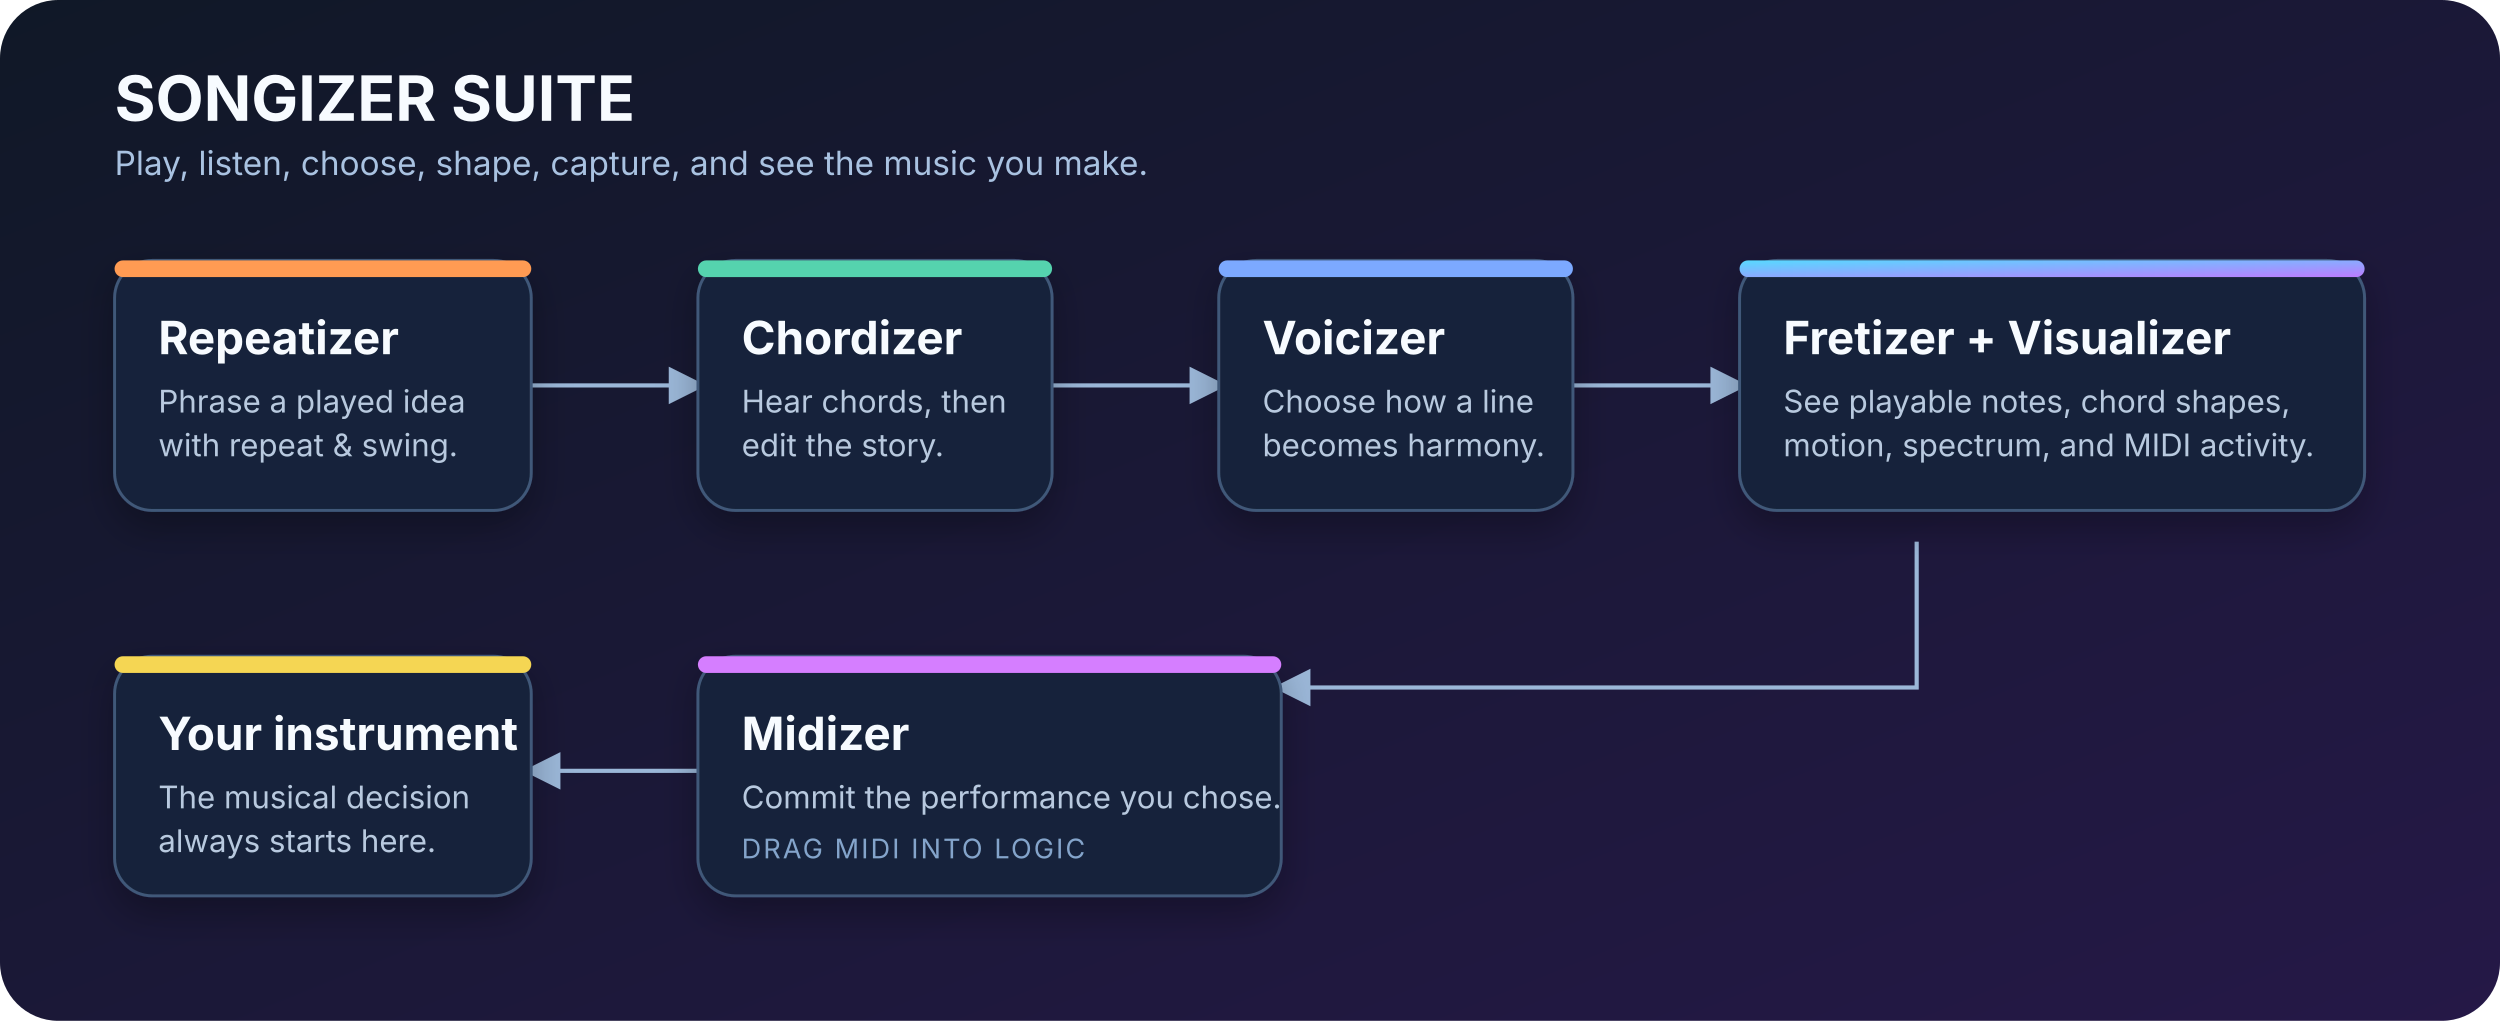
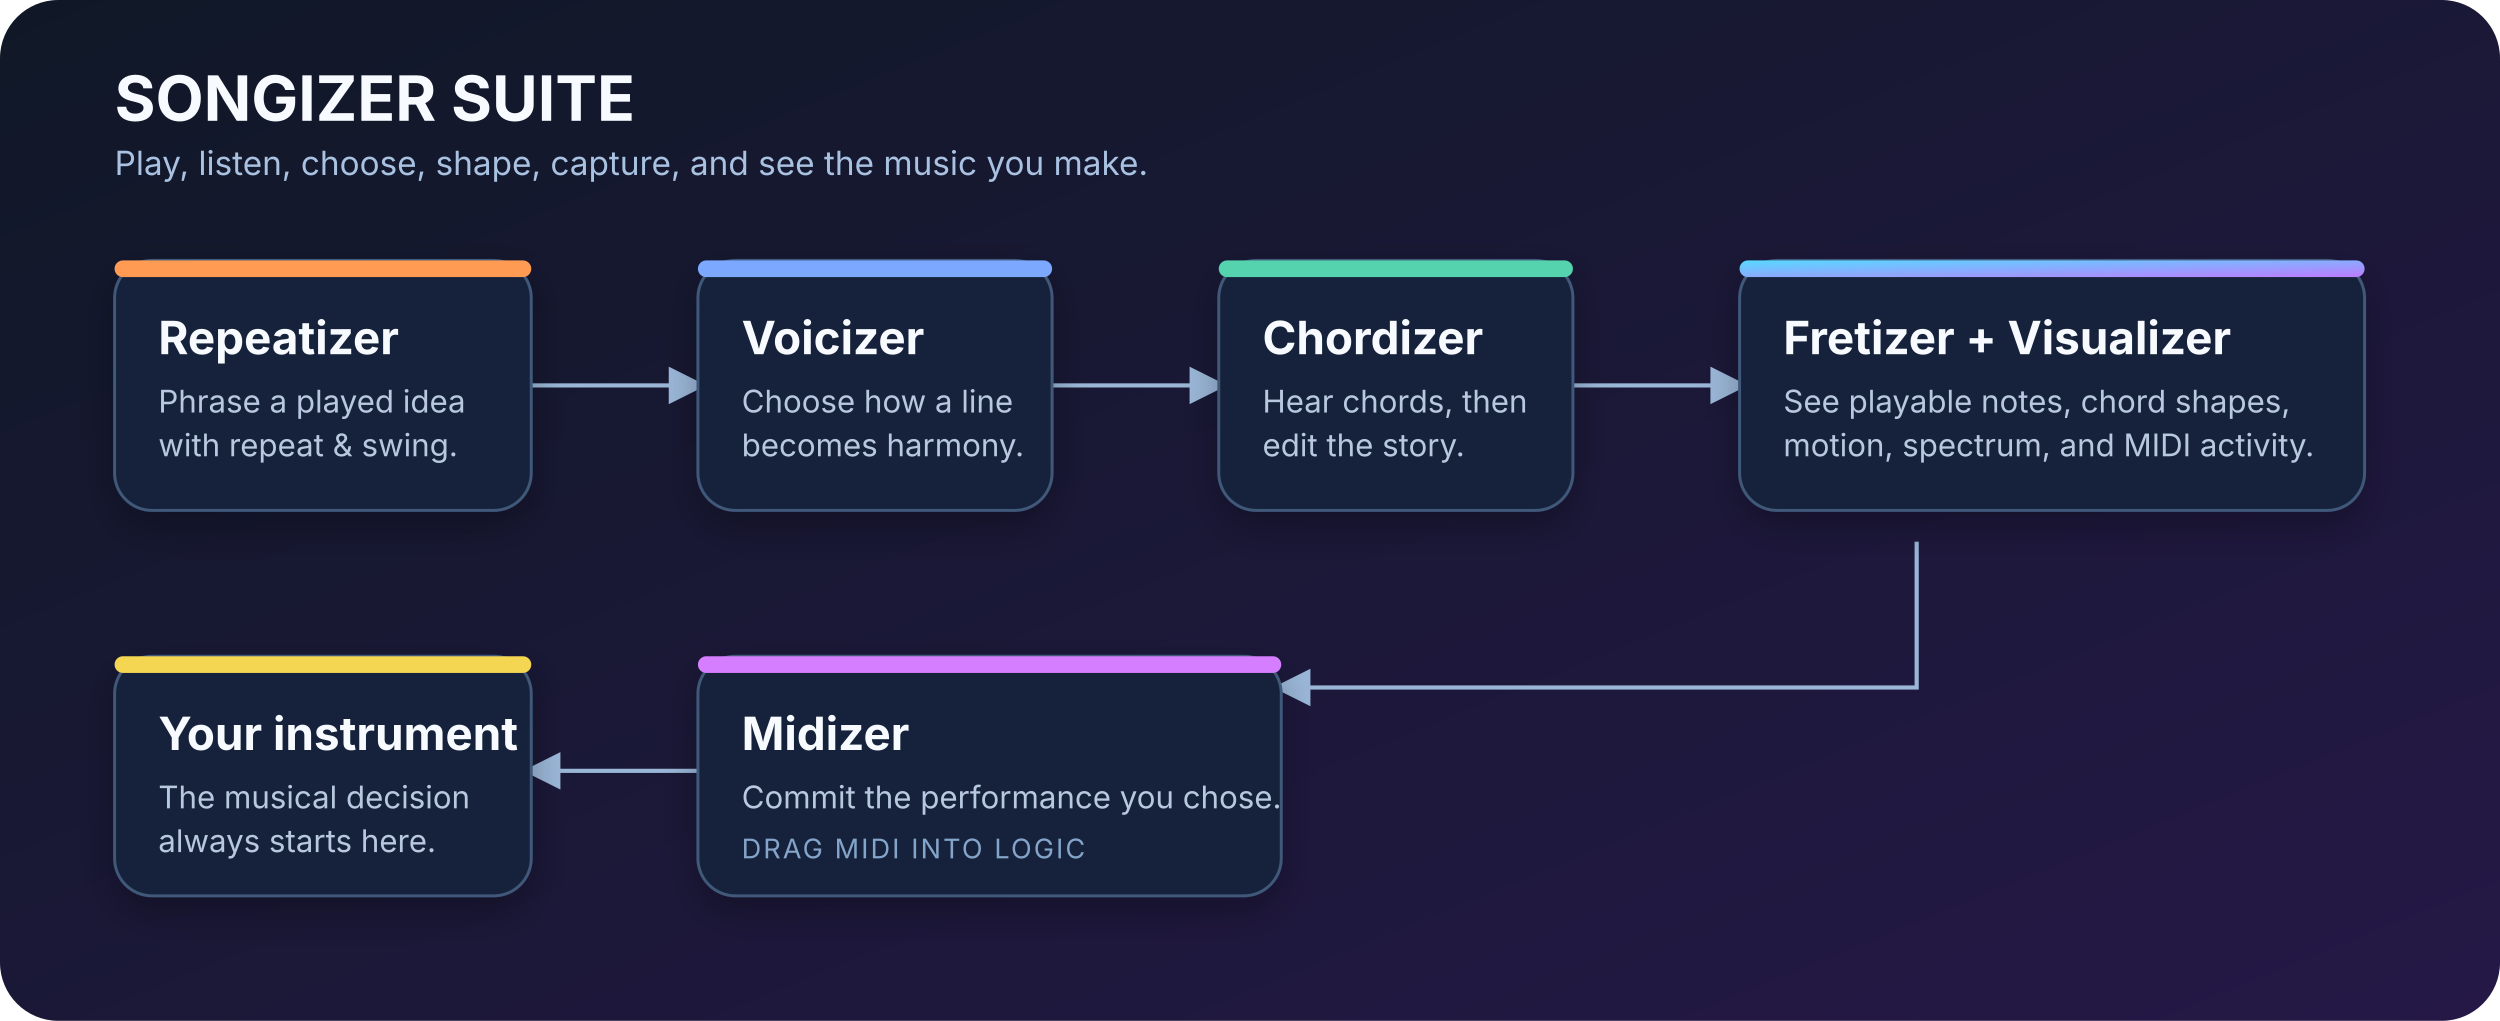
<svg xmlns="http://www.w3.org/2000/svg" width="1200" height="490" viewBox="0 0 1200 490" role="img" aria-labelledby="title desc">
  <defs>
    <linearGradient id="bg" x1="0" y1="0" x2="1" y2="1">
      <stop stop-color="#101827" />
      <stop offset="1" stop-color="#251847" />
    </linearGradient>
    <linearGradient id="accent" x1="0" y1="0" x2="1" y2="1">
      <stop stop-color="#58d9ff" />
      <stop offset="1" stop-color="#bc7cff" />
    </linearGradient>
    <filter id="shadow" x="-20%" y="-20%" width="140%" height="150%">
      <feDropShadow dx="0" dy="8" stdDeviation="9" flood-color="#000" flood-opacity=".28" />
    </filter>
    <marker id="arrow" markerWidth="9" markerHeight="9" refX="7" refY="4.5" orient="auto">
      <path d="M0,0 L9,4.5 L0,9z" fill="#9bb7d8" />
    </marker>
    <style>
      .card { fill:#17243a; stroke:#415879; stroke-width:1.4; }
      .title { fill:#f7fbff; font:700 22px -apple-system,BlinkMacSystemFont,'Segoe UI',sans-serif; }
      .copy { fill:#b8c9df; font:15px -apple-system,BlinkMacSystemFont,'Segoe UI',sans-serif; }
      .small { fill:#84a4cb; font:13px -apple-system,BlinkMacSystemFont,'Segoe UI',sans-serif; letter-spacing:1px; }
      .line { stroke:#9bb7d8; stroke-width:2; fill:none; marker-end:url(#arrow); }
    </style>
  </defs>
  <rect width="1200" height="490" rx="28" fill="url(#bg)" />
  <text x="55" y="58" fill="#f7fbff" font-family="-apple-system,BlinkMacSystemFont,'Segoe UI',sans-serif" font-size="30" font-weight="700">SONGIZER SUITE</text>
  <text x="55" y="84" fill="#a9c2e1" font-family="-apple-system,BlinkMacSystemFont,'Segoe UI',sans-serif" font-size="16">Play, listen, choose, shape, capture, and see the music you make.</text>
  <path class="line" d="M255 185 H335" />
  <path class="line" d="M505 185 H585" />
  <path class="line" d="M755 185 H835" />
  <path class="line" d="M920 260 V330 H615" />
  <path class="line" d="M335 370 H255" />
  <g filter="url(#shadow)">
    <rect class="card" x="55" y="125" width="200" height="120" rx="18" />
    <rect x="55" y="125" width="200" height="8" rx="4" fill="#ff9b52" />
    <text class="title" x="76" y="170">Repeatizer</text>
    <text class="copy" x="76" y="198">Phrase a played idea</text>
    <text class="copy" x="76" y="219">with repeat &amp; swing.</text>
  </g>
  <g filter="url(#shadow)">
    <rect class="card" x="335" y="125" width="170" height="120" rx="18" />
-     <rect x="335" y="125" width="170" height="8" rx="4" fill="#55d3ae" />
-     <text class="title" x="356" y="170">Chordizer</text>
-     <text class="copy" x="356" y="198">Hear chords, then</text>
-     <text class="copy" x="356" y="219">edit the story.</text>
+     <rect x="335" y="125" width="170" height="8" rx="4" fill="#7ba9ff" />
+     <text class="title" x="356" y="170">Voicizer</text>
+     <text class="copy" x="356" y="198">Choose how a line</text>
+     <text class="copy" x="356" y="219">becomes harmony.</text>
  </g>
  <g filter="url(#shadow)">
    <rect class="card" x="585" y="125" width="170" height="120" rx="18" />
-     <rect x="585" y="125" width="170" height="8" rx="4" fill="#7ba9ff" />
-     <text class="title" x="606" y="170">Voicizer</text>
-     <text class="copy" x="606" y="198">Choose how a line</text>
-     <text class="copy" x="606" y="219">becomes harmony.</text>
+     <rect x="585" y="125" width="170" height="8" rx="4" fill="#55d3ae" />
+     <text class="title" x="606" y="170">Chordizer</text>
+     <text class="copy" x="606" y="198">Hear chords, then</text>
+     <text class="copy" x="606" y="219">edit the story.</text>
  </g>
  <g filter="url(#shadow)">
    <rect class="card" x="835" y="125" width="300" height="120" rx="18" />
    <rect x="835" y="125" width="300" height="8" rx="4" fill="url(#accent)" />
    <text class="title" x="856" y="170">Fretizer + Visualizer</text>
    <text class="copy" x="856" y="198">See playable notes, chord shapes,</text>
    <text class="copy" x="856" y="219">motion, spectrum, and MIDI activity.</text>
  </g>
  <g filter="url(#shadow)">
    <rect class="card" x="335" y="315" width="280" height="115" rx="18" />
    <rect x="335" y="315" width="280" height="8" rx="4" fill="#d57eff" />
    <text class="title" x="356" y="360">Midizer</text>
    <text class="copy" x="356" y="388">Commit the performance you chose.</text>
    <text class="small" x="356" y="412">DRAG MIDI INTO LOGIC</text>
  </g>
  <g filter="url(#shadow)">
    <rect class="card" x="55" y="315" width="200" height="115" rx="18" />
    <rect x="55" y="315" width="200" height="8" rx="4" fill="#f5d653" />
    <text class="title" x="76" y="360">Your instrument</text>
    <text class="copy" x="76" y="388">The musical decision</text>
    <text class="copy" x="76" y="409">always starts here.</text>
  </g>
</svg>
